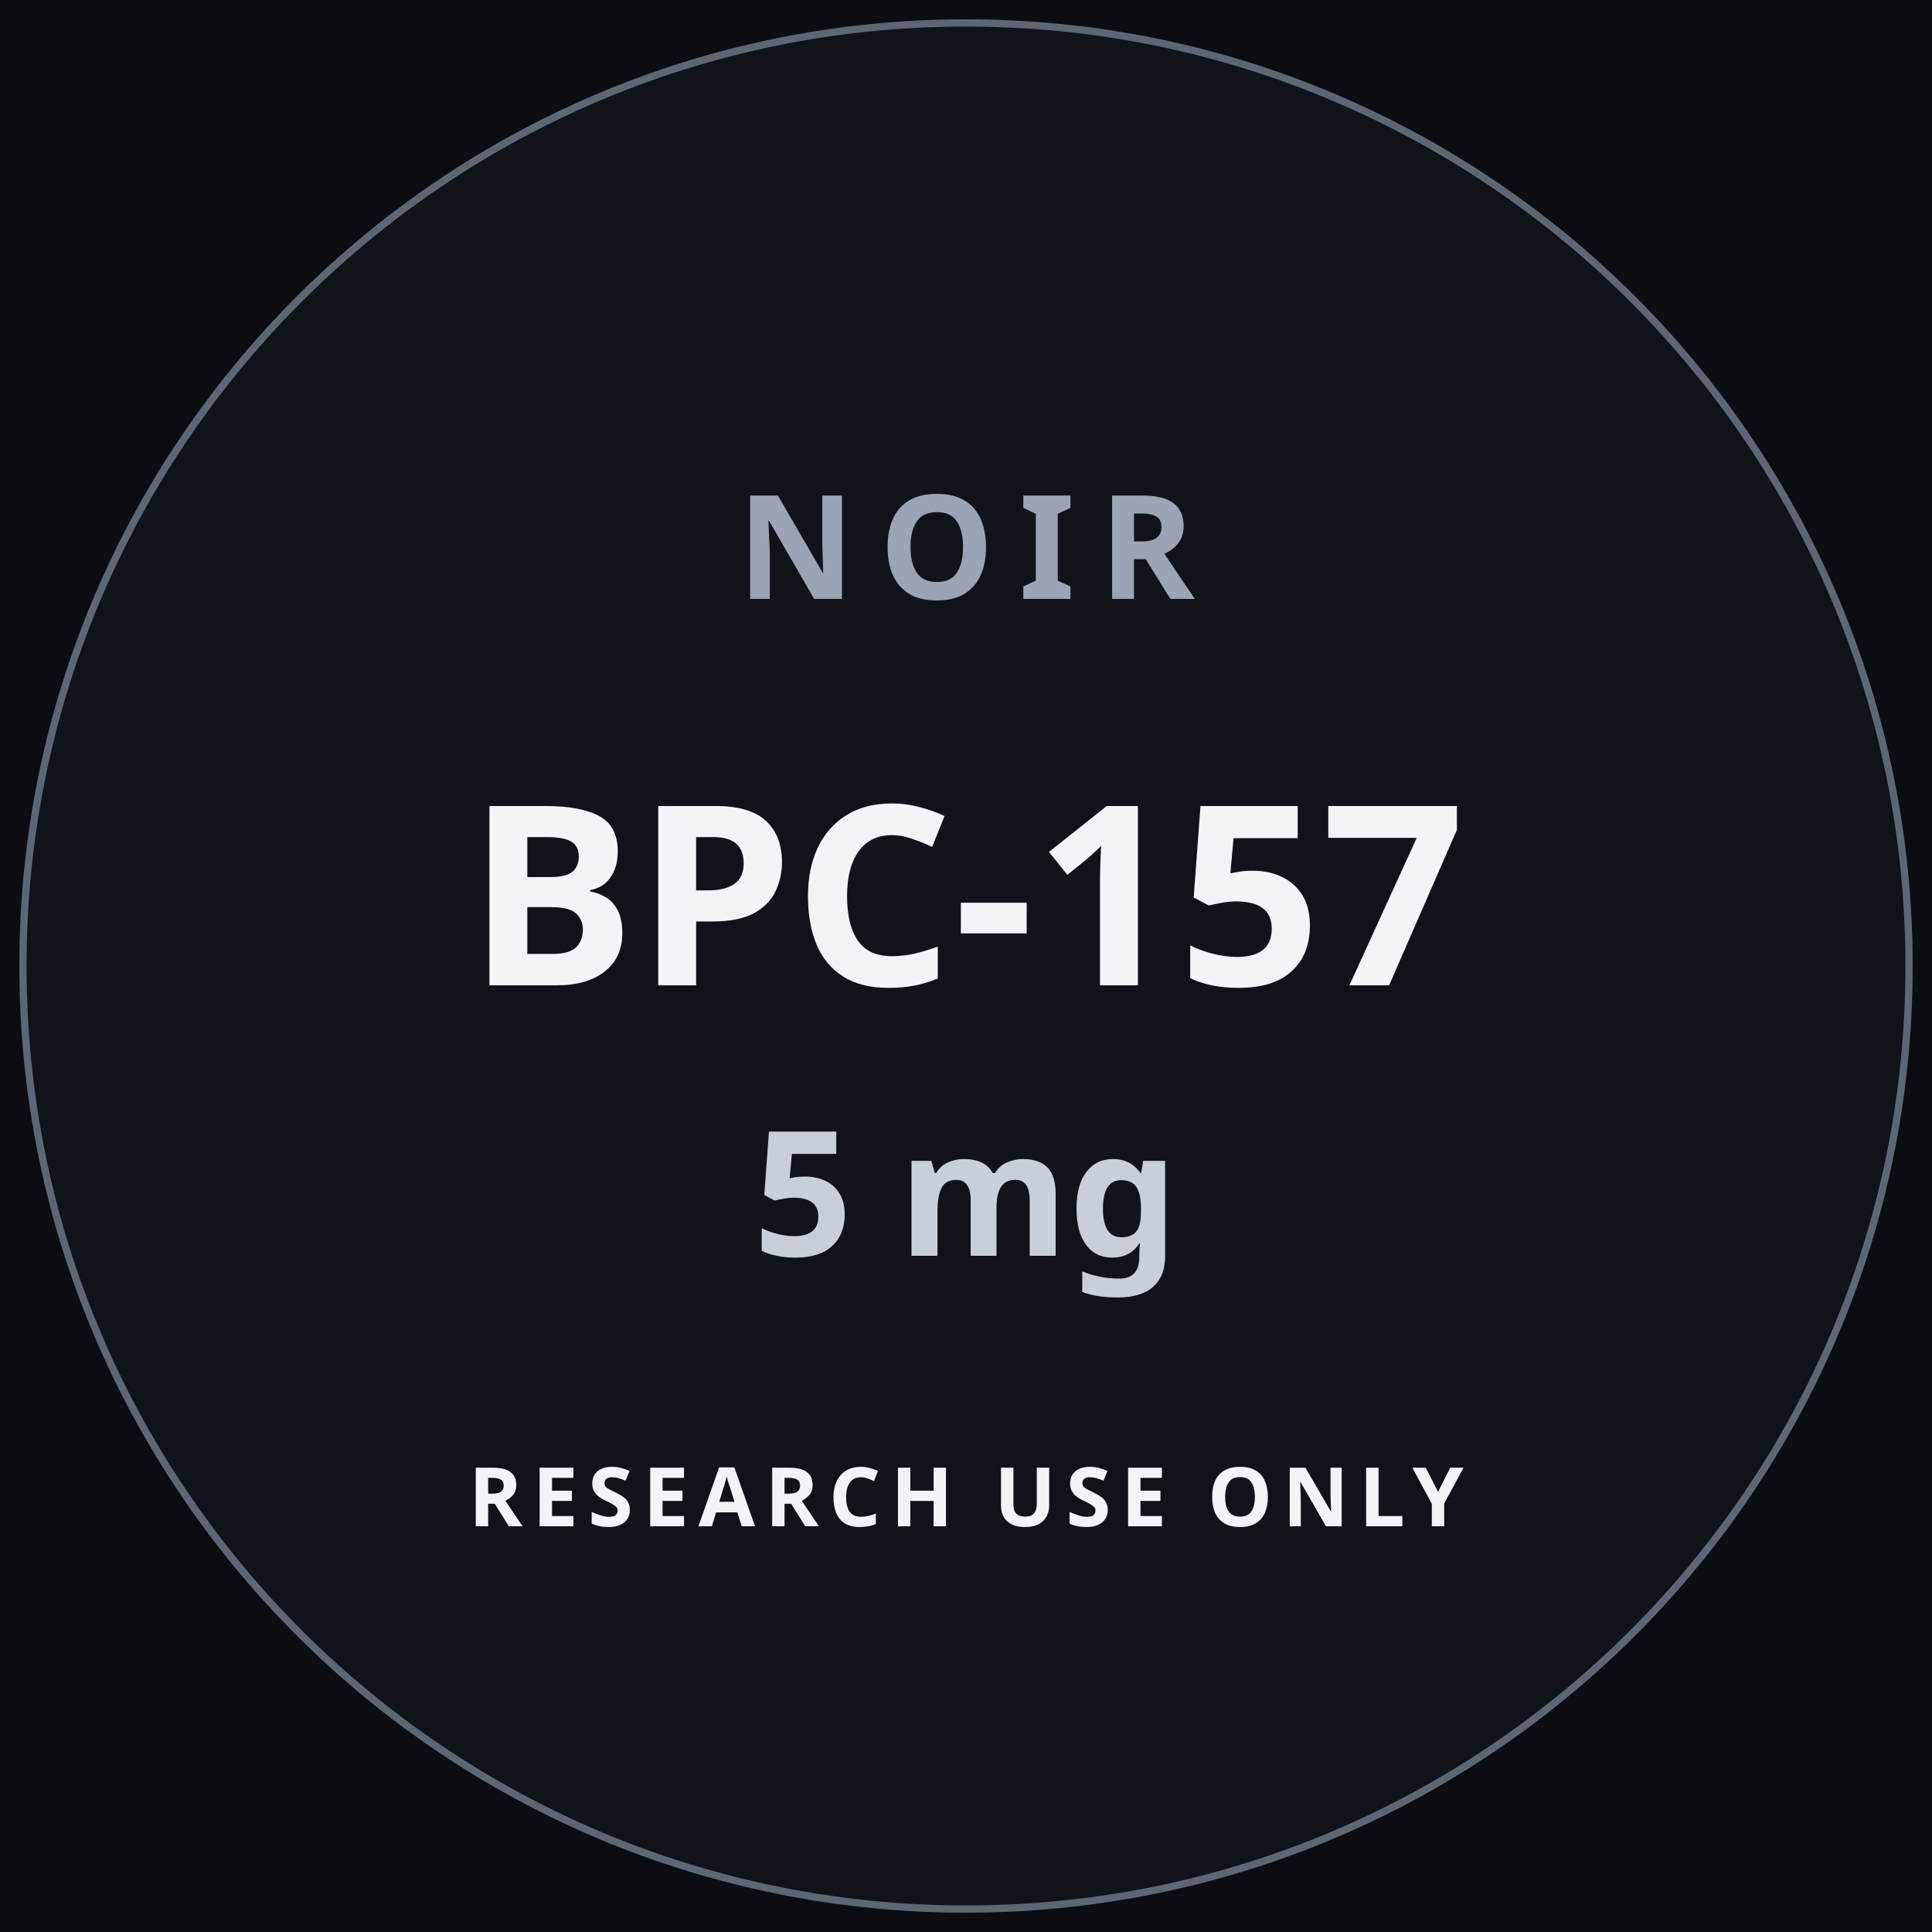
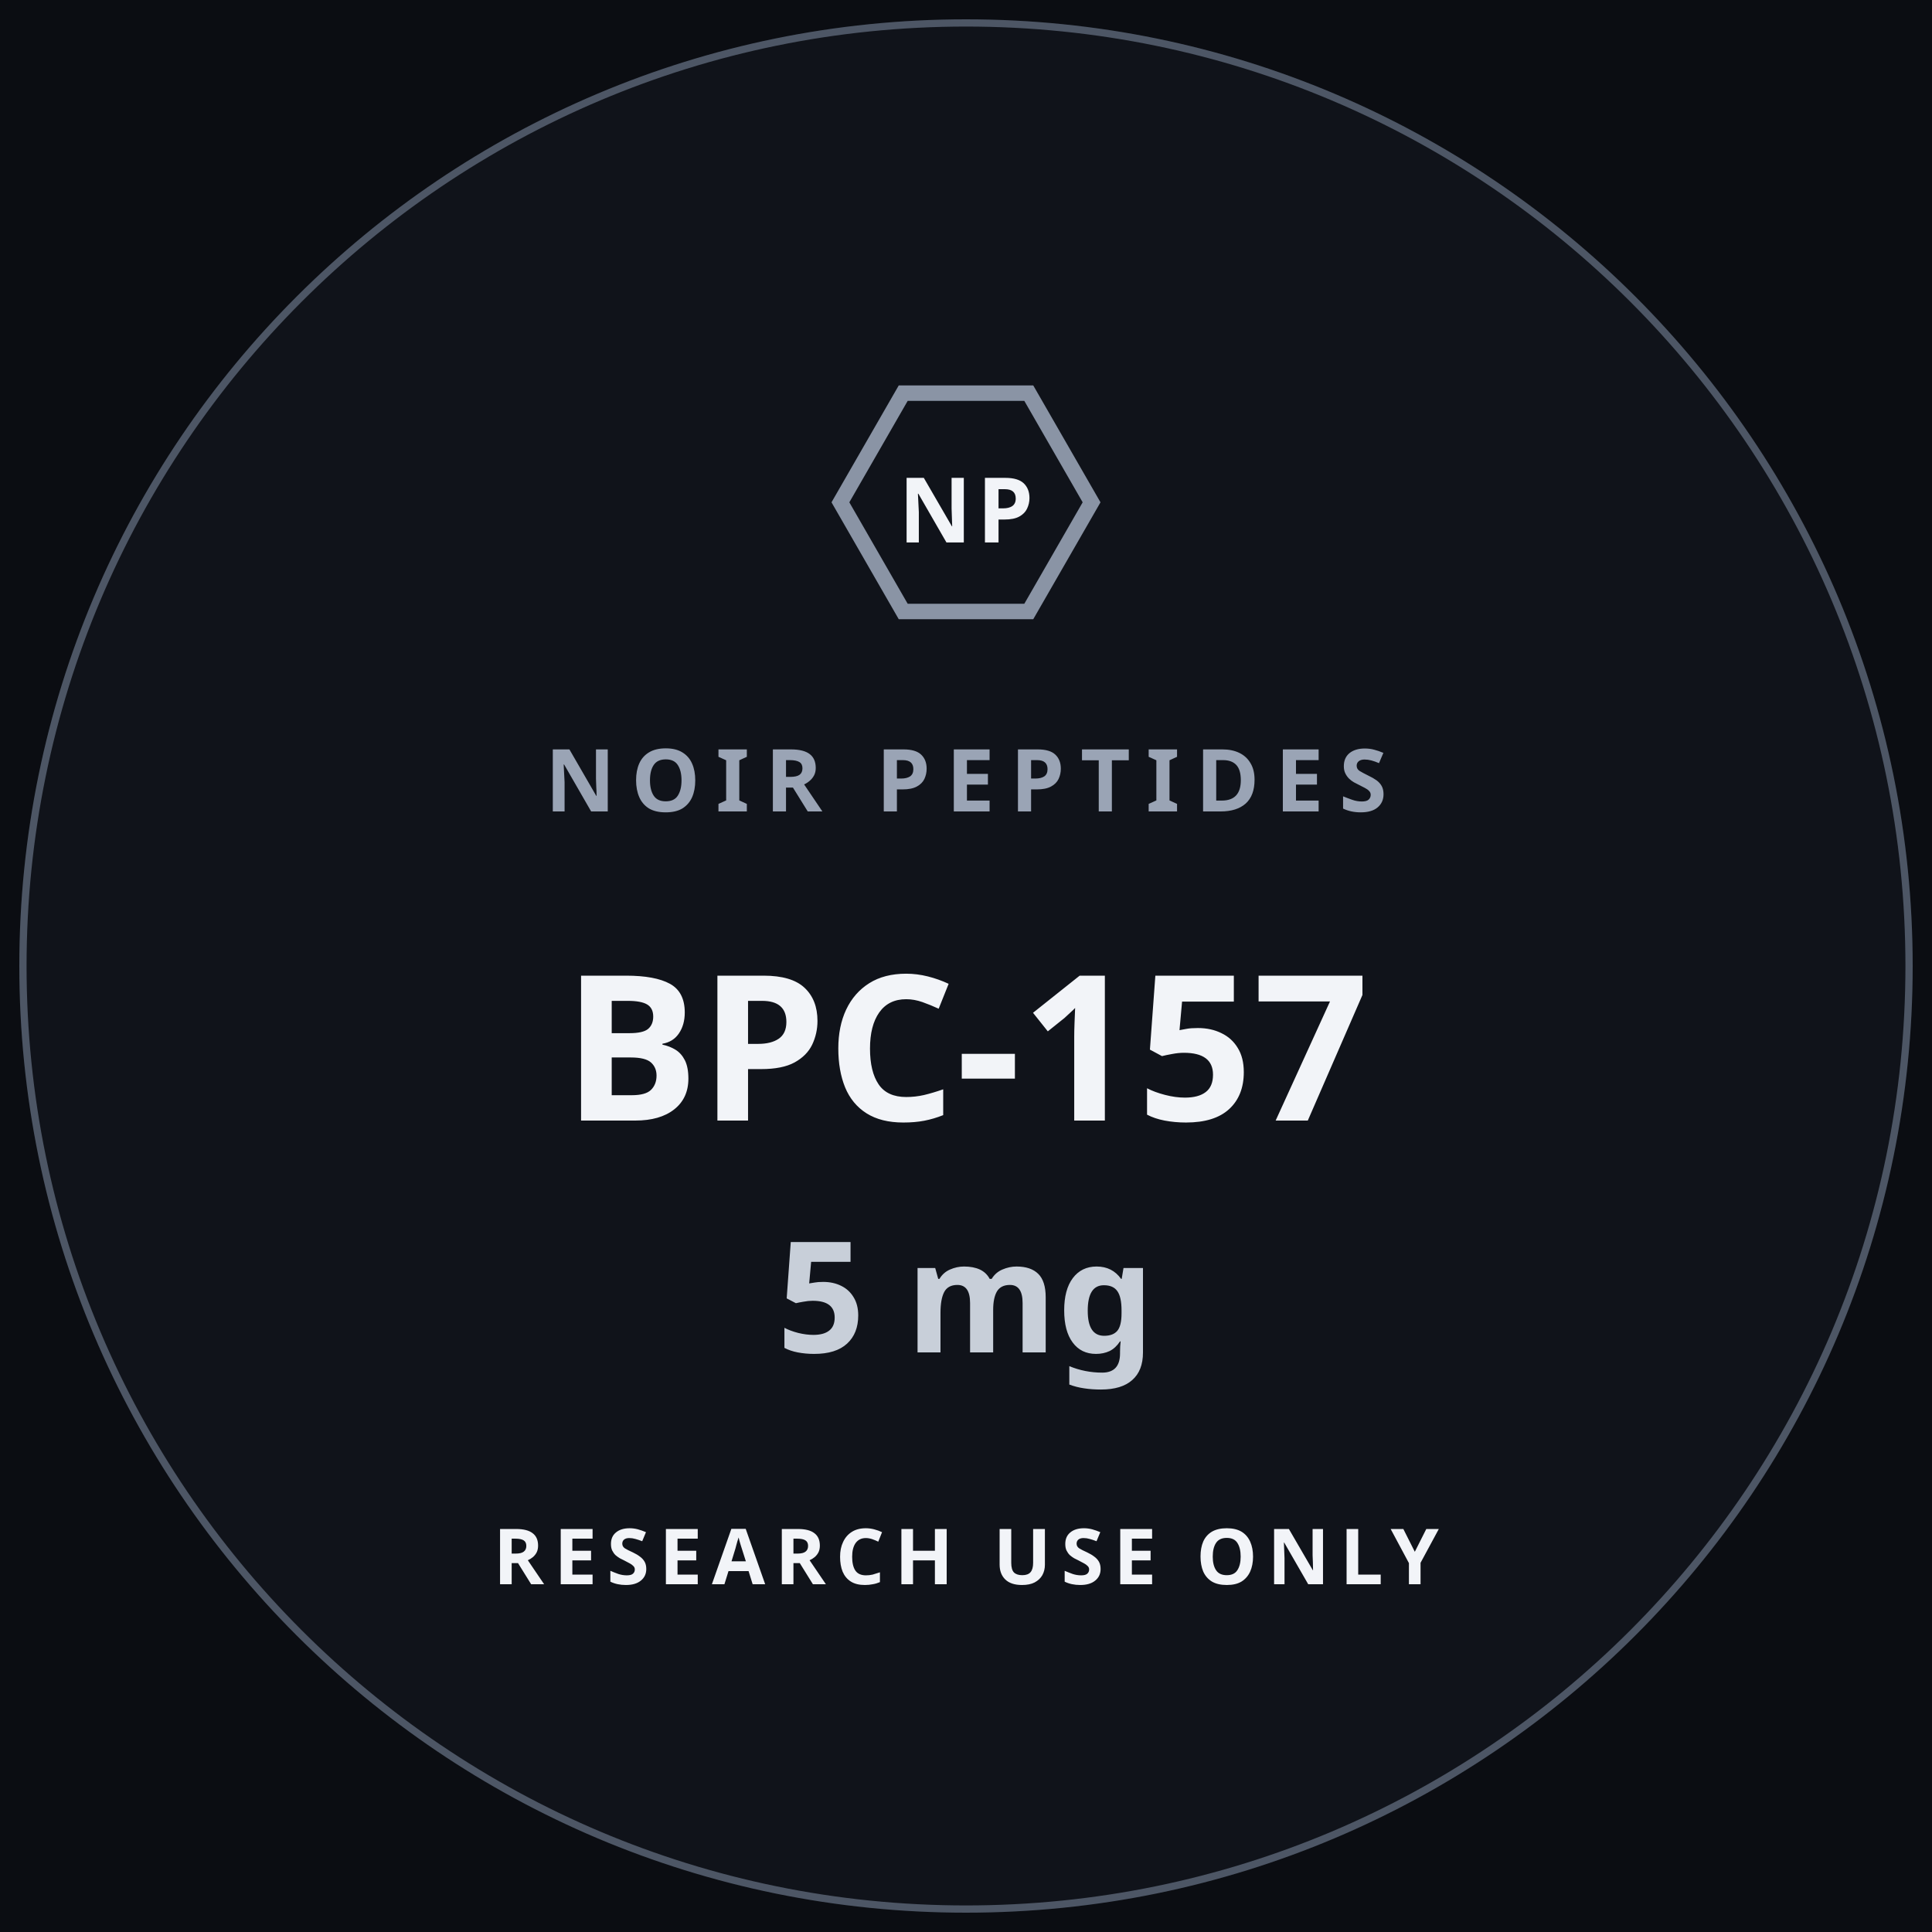
<svg xmlns="http://www.w3.org/2000/svg" viewBox="0 0 200 200" width="200" height="200" role="img" aria-label="BPC-157 5 mg research label">
-   <defs />
+   <defs>
+     <linearGradient id="np-core-sheen-u12" x1="0" y1="0" x2="0" y2="1">
+       <stop offset="0" stop-color="#161b24" stop-opacity="0.9" />
+       <stop offset="0.5" stop-color="#0b0d12" stop-opacity="0" />
+       <stop offset="1" stop-color="#060709" stop-opacity="0.8" />
+     </linearGradient>
+   </defs>
  <rect x="0" y="0" width="200" height="200" fill="#0b0d12" />
-   <clipPath id="np-cap">
-     <circle cx="100" cy="100" r="98" />
-   </clipPath>
-   <g clip-path="url(#np-cap)">
-     <circle cx="100" cy="100" r="98" fill="#10131a" stroke="#5c6674" stroke-width="1.5" />
-     <text x="100" y="62" font-family="'Syne','DM Sans',sans-serif" font-size="15" font-weight="700" fill="#9aa4b5" text-anchor="middle" letter-spacing="2.5">NOIR</text>
-     <text x="100" y="102" font-family="'Syne','DM Sans',sans-serif" font-size="26" font-weight="800" fill="#f2f4f8" text-anchor="middle">BPC-157</text>
-     <text x="100" y="130" font-family="'DM Sans',sans-serif" font-size="18" font-weight="600" fill="#c8cfd9" text-anchor="middle">5 mg</text>
-     <text x="100" y="158" font-family="'DM Sans',sans-serif" font-size="8.5" font-weight="700" fill="#f2f4f8" text-anchor="middle" letter-spacing="1">RESEARCH USE ONLY</text>
+   <g transform="translate(0,0)">
+     <clipPath id="np-cap-u12">
+       <circle cx="100" cy="100" r="98" />
+     </clipPath>
+     <g clip-path="url(#np-cap-u12)">
+       <circle cx="100" cy="100" r="98" fill="#10131a" stroke="#4d5665" stroke-width="1.5" />
+       <polygon points="93.5,40.7 106.5,40.7 113.0,52.0 106.5,63.3 93.5,63.3 87.0,52.0" fill="none" stroke="#8a94a5" stroke-width="1.6" />
+       <text x="100" y="56.16" font-family="'Syne','DM Sans',sans-serif" font-size="9.36" font-weight="800" fill="#f2f4f8" text-anchor="middle" letter-spacing="0.5">NP</text>
+       <text x="100" y="84" font-family="'Syne','DM Sans',sans-serif" font-size="9" font-weight="700" fill="#9aa4b5" text-anchor="middle" letter-spacing="1.6">NOIR PEPTIDES</text>
+       <text x="100" y="116" font-family="'DM Sans',sans-serif" font-size="21" font-weight="700" fill="#f2f4f8" text-anchor="middle">BPC-157</text>
+       <text x="100" y="140" font-family="'DM Sans',sans-serif" font-size="16" font-weight="600" fill="#c8cfd9" text-anchor="middle">5 mg</text>
+       <text x="100" y="164" font-family="'DM Sans',sans-serif" font-size="8" font-weight="700" fill="#f2f4f8" text-anchor="middle" letter-spacing="1">RESEARCH USE ONLY</text>
+     </g>
  </g>
</svg>
